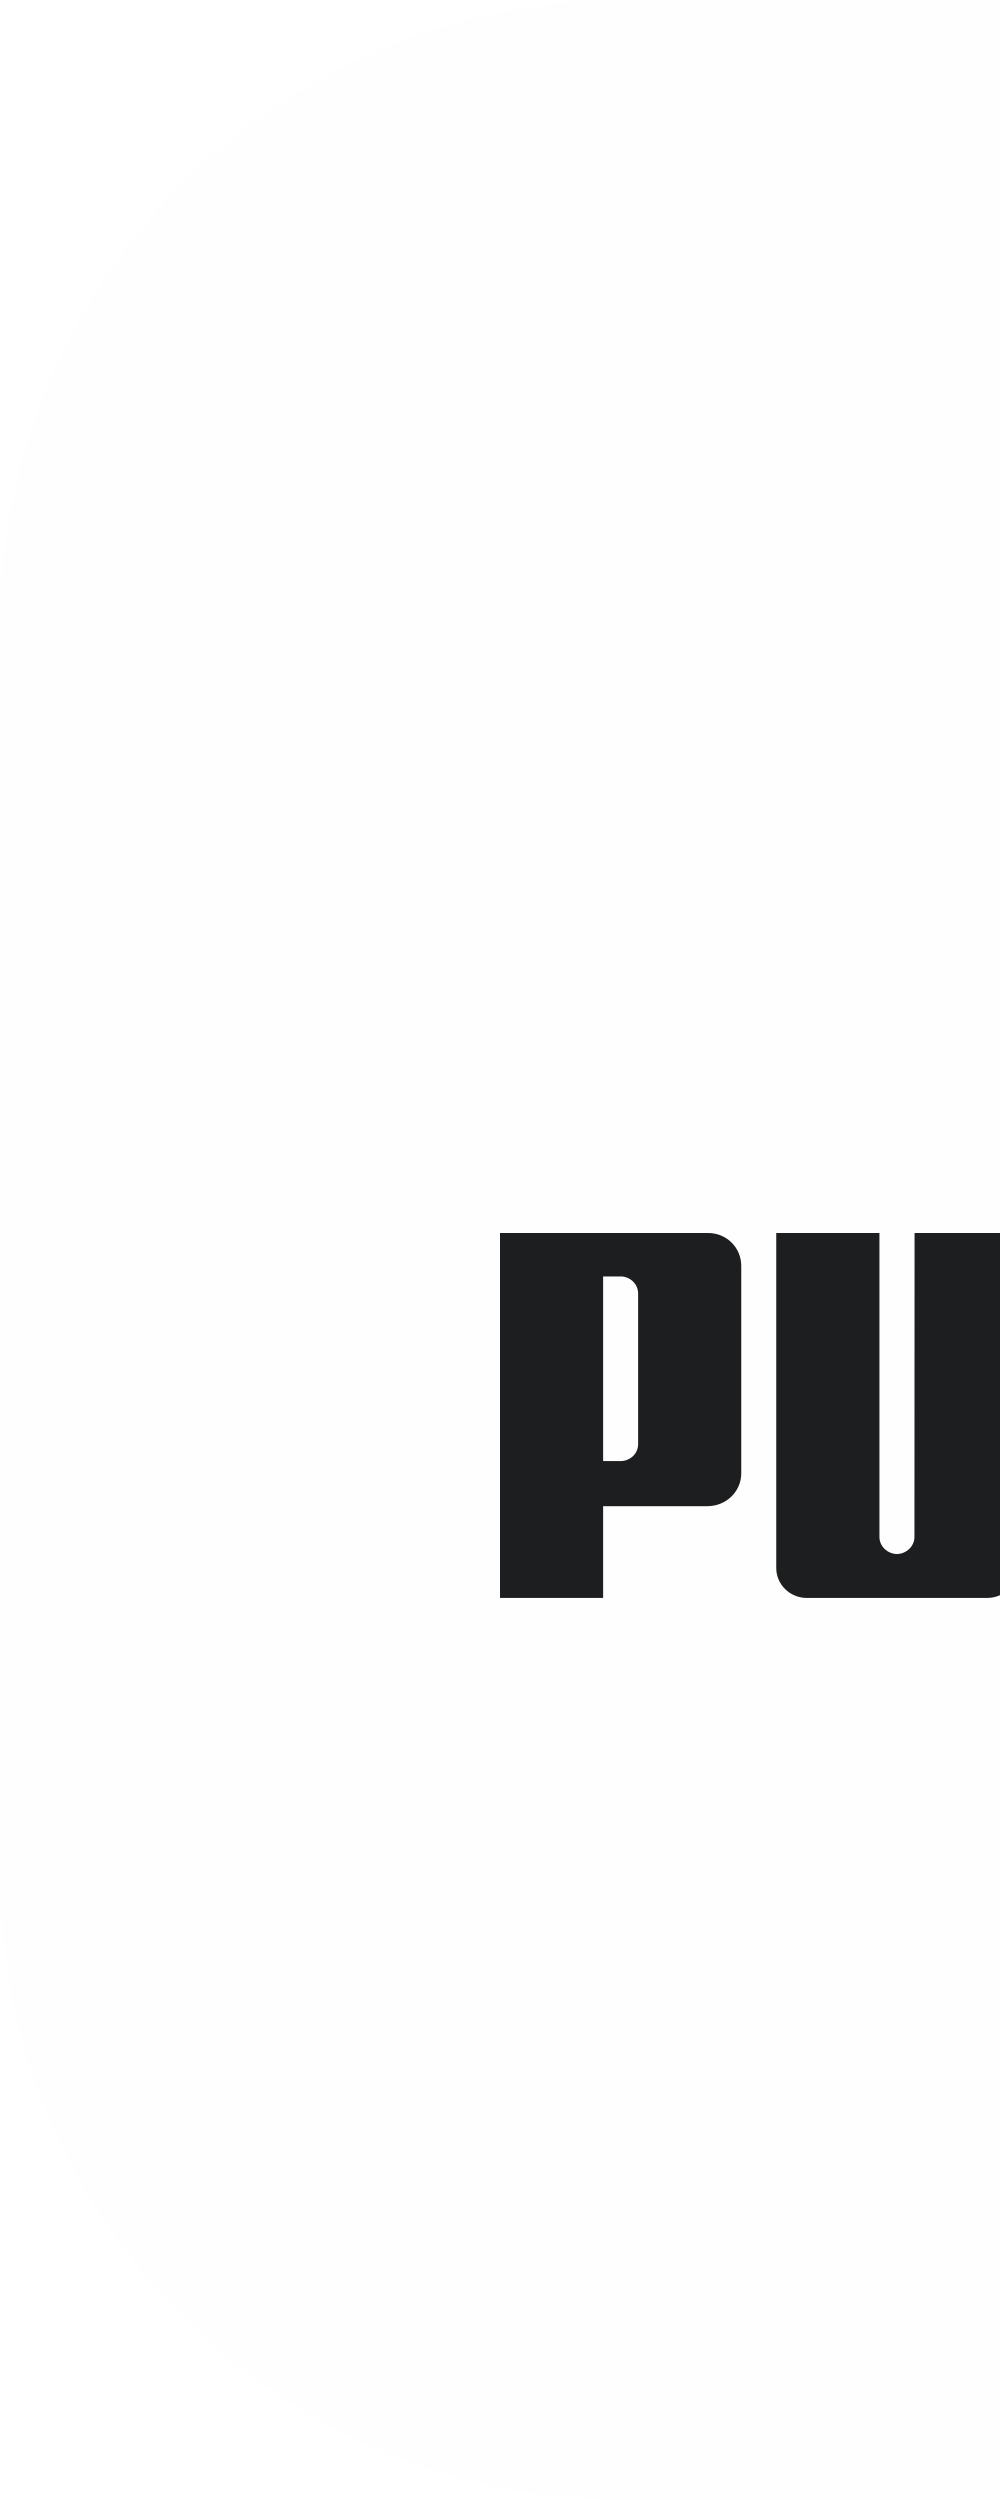
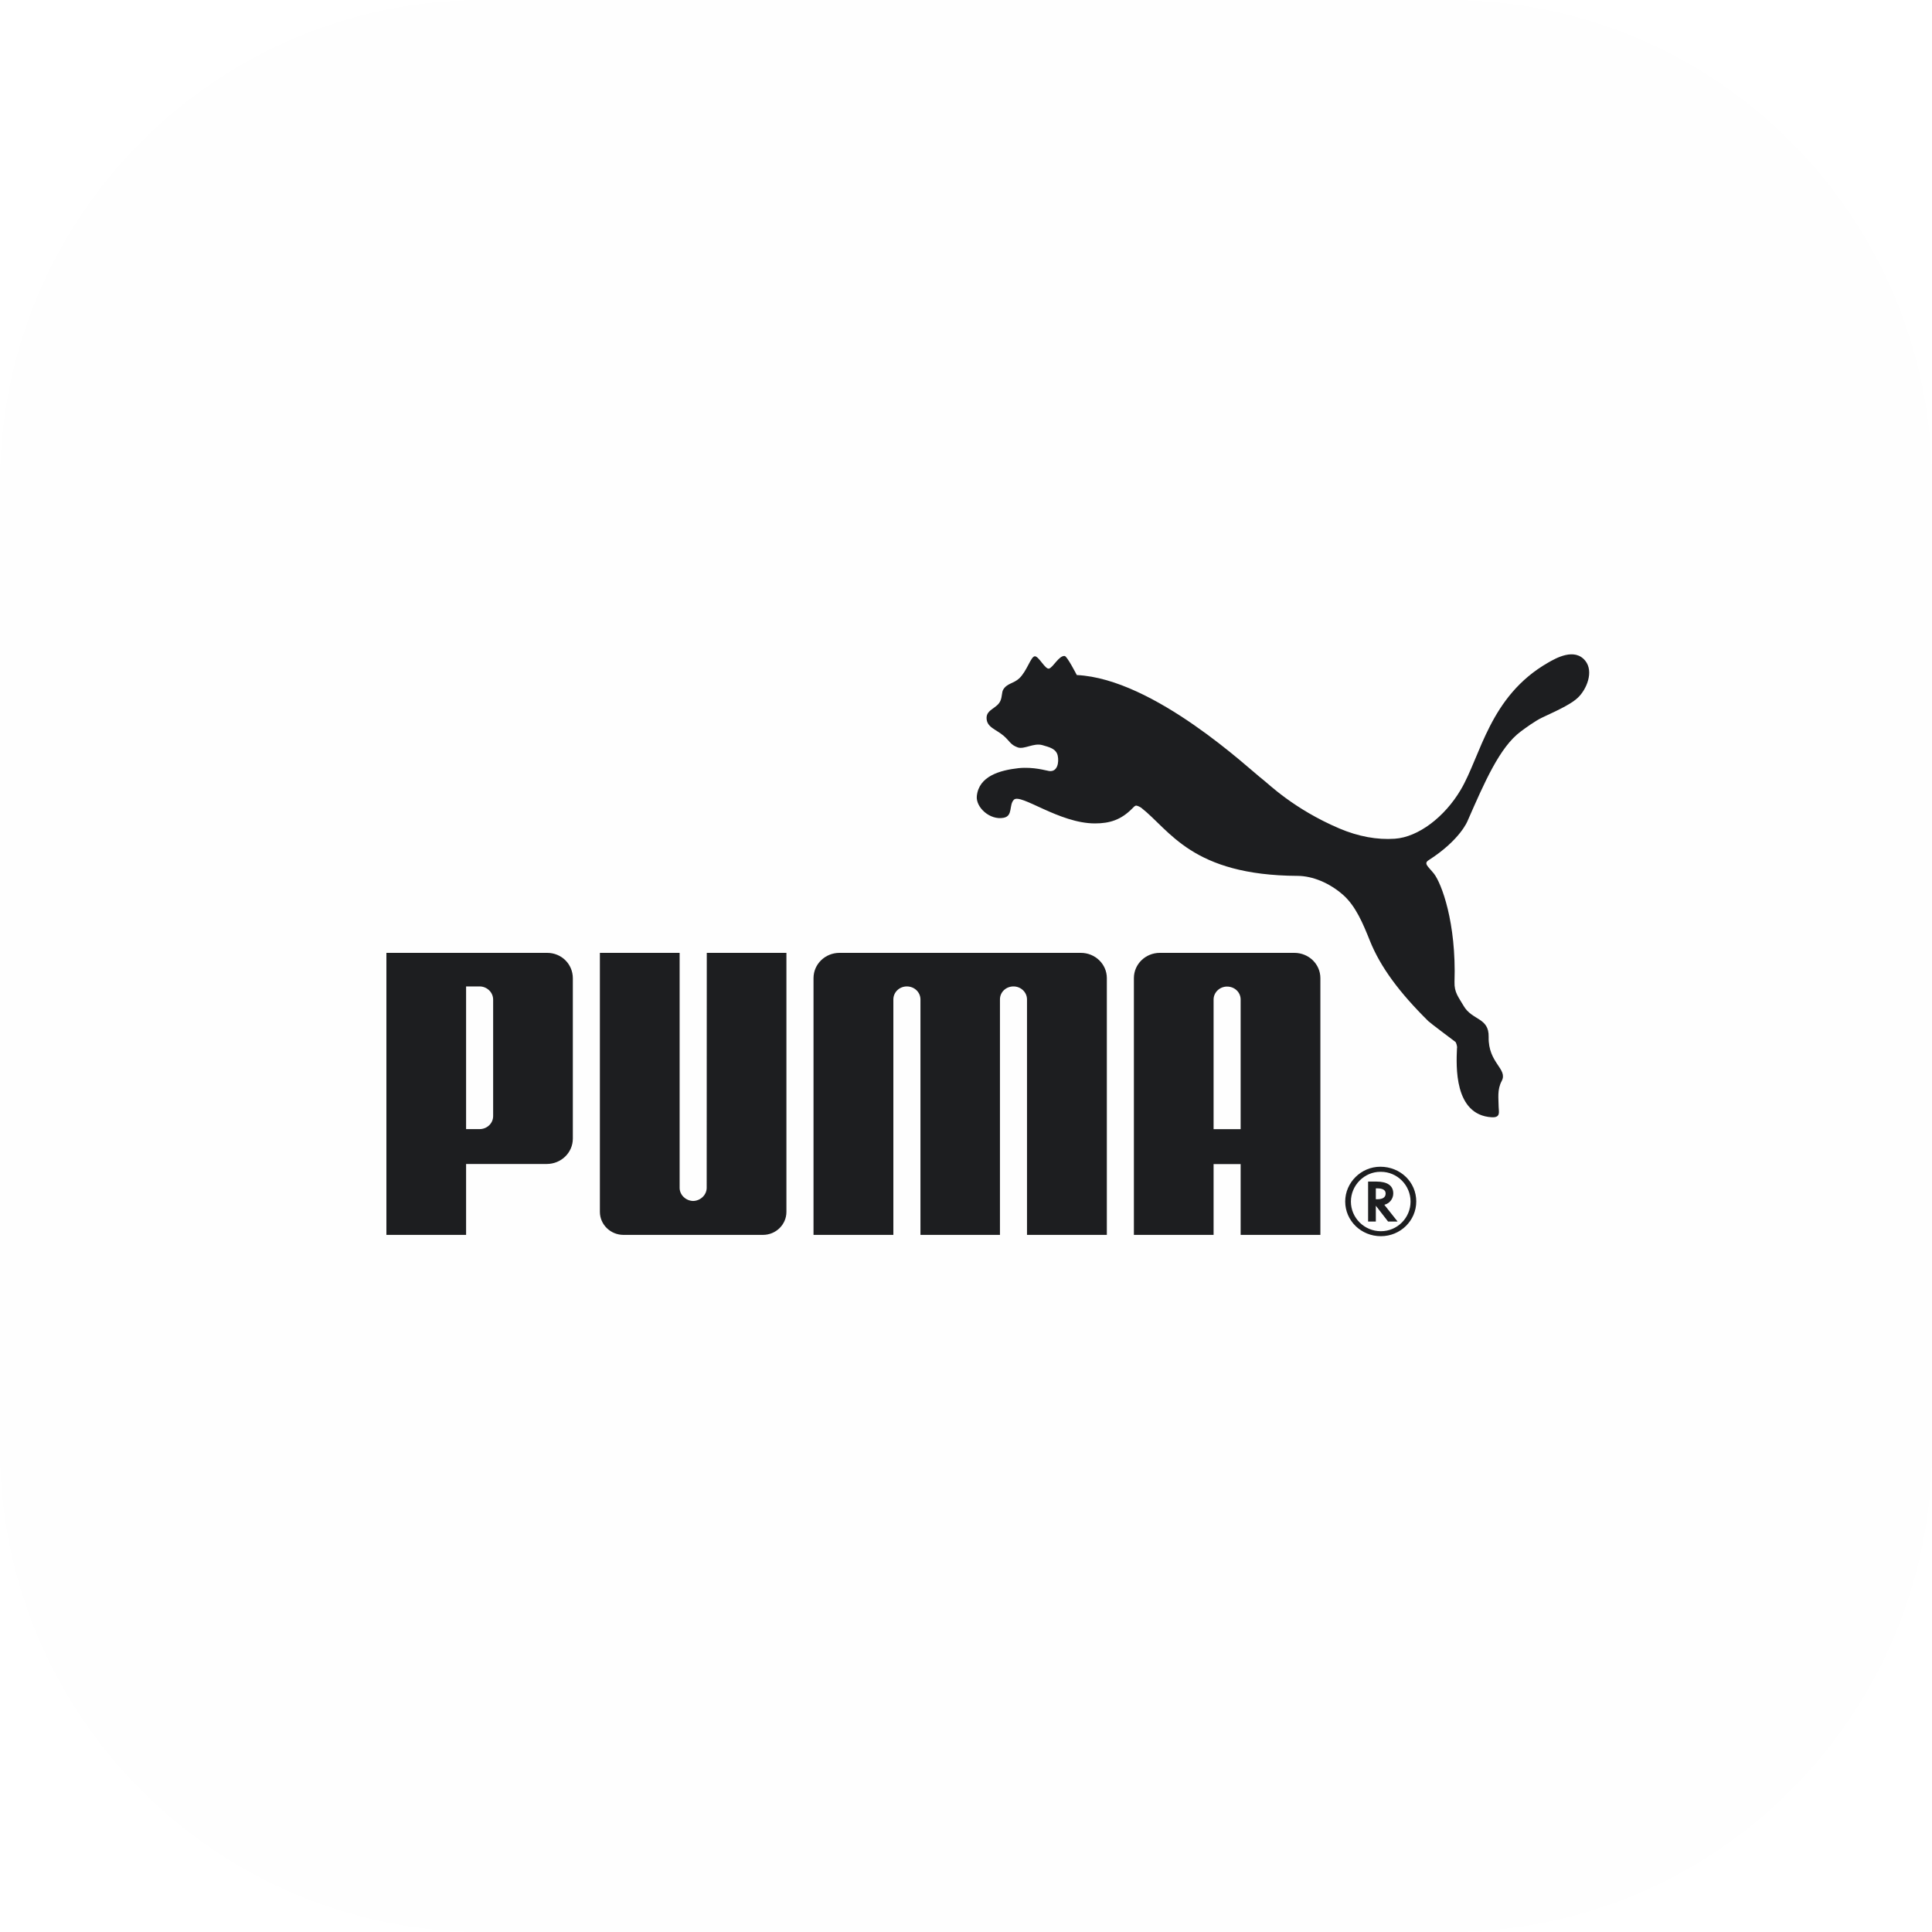
- <svg xmlns="http://www.w3.org/2000/svg" width="16" height="40" viewBox="0 0 16 40" fill="none">
-   <rect width="40" height="40" rx="10" fill="#FEFEFE" />
-   <path d="M21.421 13.588C21.34 13.6 21.262 13.892 21.104 14.043C20.989 14.153 20.845 14.146 20.769 14.281C20.74 14.332 20.749 14.418 20.716 14.501C20.652 14.667 20.426 14.682 20.426 14.862C20.425 15.057 20.615 15.095 20.779 15.233C20.907 15.344 20.919 15.421 21.074 15.475C21.207 15.519 21.404 15.376 21.581 15.427C21.727 15.47 21.866 15.5 21.899 15.645C21.928 15.779 21.897 15.987 21.721 15.963C21.661 15.956 21.403 15.872 21.086 15.904C20.703 15.947 20.266 16.068 20.224 16.482C20.2 16.714 20.495 16.987 20.78 16.931C20.977 16.893 20.884 16.668 20.991 16.558C21.131 16.418 21.928 17.048 22.669 17.048C22.98 17.048 23.212 16.972 23.443 16.738C23.464 16.72 23.49 16.681 23.524 16.679C23.555 16.681 23.61 16.711 23.628 16.724C24.224 17.19 24.675 18.123 26.867 18.134C27.175 18.136 27.527 18.279 27.813 18.533C28.069 18.762 28.219 19.119 28.364 19.482C28.583 20.026 28.977 20.554 29.573 21.143C29.605 21.175 30.096 21.545 30.135 21.573C30.141 21.576 30.177 21.66 30.165 21.707C30.15 22.06 30.098 23.086 30.886 23.132C31.078 23.142 31.028 23.01 31.028 22.92C31.027 22.741 30.994 22.564 31.091 22.381C31.224 22.129 30.809 22.013 30.821 21.469C30.83 21.063 30.479 21.132 30.301 20.823C30.198 20.644 30.107 20.549 30.114 20.33C30.154 19.097 29.843 18.287 29.689 18.088C29.568 17.938 29.468 17.879 29.579 17.809C30.236 17.387 30.385 16.995 30.385 16.995C30.735 16.197 31.05 15.468 31.483 15.147C31.57 15.081 31.794 14.918 31.932 14.855C32.337 14.669 32.55 14.557 32.667 14.446C32.853 14.27 33 13.903 32.822 13.681C32.6 13.406 32.217 13.624 32.047 13.722C30.838 14.418 30.66 15.647 30.242 16.353C29.908 16.917 29.364 17.331 28.879 17.365C28.515 17.391 28.122 17.319 27.731 17.153C26.781 16.748 26.261 16.226 26.138 16.133C25.883 15.942 23.9 14.053 22.294 13.976C22.294 13.976 22.095 13.588 22.044 13.582C21.927 13.567 21.807 13.813 21.721 13.842C21.64 13.868 21.503 13.575 21.421 13.588V13.588ZM14.351 24.865C14.199 24.861 14.071 24.741 14.071 24.592L14.071 19.728H12.42V25.09C12.42 25.352 12.639 25.567 12.909 25.567H15.795C16.066 25.567 16.282 25.352 16.282 25.09V19.728H14.633L14.631 24.592C14.631 24.741 14.502 24.861 14.351 24.865ZM19.879 19.728H17.38C17.084 19.728 16.843 19.961 16.843 20.251V25.567H18.496V20.691C18.497 20.541 18.622 20.423 18.775 20.423C18.93 20.423 19.053 20.539 19.057 20.687V25.567H20.703V20.687C20.705 20.539 20.829 20.423 20.983 20.423C21.135 20.423 21.262 20.541 21.263 20.691V25.567H22.916V20.251C22.916 19.961 22.674 19.728 22.378 19.728H19.879ZM10.21 20.701C10.212 20.539 10.075 20.423 9.931 20.423H9.65V23.377H9.931C10.076 23.377 10.212 23.264 10.21 23.102V20.701ZM11.318 24.099H9.65V25.567H8V19.728H11.329C11.627 19.728 11.86 19.963 11.86 20.254V23.573C11.86 23.865 11.618 24.099 11.318 24.099ZM28.579 24.261C28.247 24.261 27.969 24.539 27.969 24.877C27.969 25.215 28.247 25.491 28.59 25.491C28.929 25.491 29.204 25.215 29.204 24.877C29.204 24.538 28.929 24.261 28.59 24.261H28.579ZM29.322 24.875C29.322 25.271 28.995 25.594 28.59 25.594C28.18 25.594 27.851 25.274 27.851 24.875C27.851 24.483 28.18 24.156 28.578 24.156C28.995 24.156 29.322 24.474 29.322 24.875Z" fill="#1D1E20" />
+ <svg xmlns="http://www.w3.org/2000/svg" width="40" height="40" viewBox="0 0 40 40" fill="none">
+   <path d="M0 10C0 4.477 4.477 0 10 0H30C35.523 0 40 4.477 40 10V30C40 35.523 35.523 40 30 40H10C4.477 40 0 35.523 0 30V10Z" fill="#FEFEFE" />
+   <path d="M21.421 13.588C21.34 13.6 21.262 13.892 21.104 14.043C20.989 14.153 20.845 14.146 20.769 14.281C20.74 14.332 20.749 14.418 20.716 14.501C20.652 14.667 20.426 14.682 20.426 14.862C20.425 15.057 20.615 15.095 20.779 15.233C20.907 15.344 20.919 15.421 21.074 15.475C21.207 15.519 21.404 15.376 21.581 15.427C21.727 15.47 21.866 15.5 21.899 15.645C21.928 15.779 21.897 15.987 21.721 15.963C21.661 15.956 21.403 15.872 21.086 15.904C20.703 15.947 20.266 16.068 20.224 16.482C20.2 16.714 20.495 16.987 20.78 16.931C20.977 16.893 20.884 16.668 20.991 16.558C21.131 16.418 21.928 17.048 22.669 17.048C22.98 17.048 23.212 16.972 23.443 16.738C23.464 16.72 23.49 16.681 23.524 16.679C23.555 16.681 23.61 16.711 23.628 16.724C24.224 17.19 24.675 18.123 26.867 18.134C27.175 18.136 27.527 18.279 27.813 18.533C28.069 18.762 28.219 19.119 28.364 19.482C28.583 20.026 28.977 20.554 29.573 21.143C29.605 21.175 30.096 21.545 30.135 21.573C30.141 21.576 30.177 21.66 30.165 21.707C30.15 22.06 30.098 23.086 30.886 23.132C31.078 23.142 31.028 23.01 31.028 22.92C31.027 22.741 30.994 22.564 31.091 22.381C31.224 22.129 30.809 22.013 30.821 21.469C30.83 21.063 30.479 21.132 30.301 20.823C30.198 20.644 30.107 20.549 30.114 20.33C30.154 19.097 29.843 18.287 29.689 18.089C29.568 17.938 29.468 17.879 29.579 17.809C30.236 17.387 30.385 16.995 30.385 16.995C30.735 16.197 31.05 15.468 31.483 15.147C31.57 15.081 31.794 14.918 31.932 14.855C32.337 14.669 32.55 14.557 32.667 14.446C32.853 14.27 33 13.903 32.822 13.681C32.6 13.406 32.217 13.624 32.047 13.722C30.838 14.418 30.66 15.647 30.242 16.353C29.908 16.917 29.364 17.331 28.879 17.365C28.515 17.391 28.122 17.319 27.731 17.153C26.781 16.748 26.261 16.226 26.138 16.133C25.883 15.942 23.9 14.053 22.294 13.976C22.294 13.976 22.095 13.588 22.044 13.582C21.927 13.567 21.807 13.813 21.721 13.842C21.64 13.868 21.503 13.575 21.421 13.588ZM14.351 24.865C14.199 24.861 14.071 24.741 14.071 24.592L14.071 19.728H12.42V25.09C12.42 25.352 12.639 25.567 12.909 25.567H15.795C16.066 25.567 16.282 25.352 16.282 25.09V19.728H14.633L14.631 24.592C14.631 24.741 14.502 24.861 14.351 24.865ZM17.38 19.728C17.084 19.728 16.843 19.961 16.843 20.251V25.567H18.496V20.691C18.497 20.541 18.622 20.423 18.775 20.423C18.93 20.423 19.053 20.539 19.057 20.687V25.567H20.703V20.687C20.705 20.539 20.829 20.423 20.983 20.423C21.135 20.423 21.262 20.541 21.263 20.691V25.567H22.916V20.251C22.916 19.961 22.674 19.728 22.378 19.728H17.38ZM10.21 20.701C10.212 20.539 10.075 20.423 9.931 20.423H9.65V23.377H9.931C10.076 23.377 10.212 23.264 10.21 23.102V20.701ZM11.318 24.099H9.65V25.567H8V19.728H11.329C11.627 19.728 11.86 19.963 11.86 20.254V23.573C11.86 23.865 11.618 24.099 11.318 24.099ZM28.579 24.261C28.247 24.261 27.969 24.539 27.969 24.877C27.969 25.215 28.247 25.491 28.59 25.491C28.929 25.491 29.204 25.215 29.204 24.877C29.204 24.539 28.929 24.261 28.59 24.261H28.579ZM29.322 24.875C29.322 25.271 28.995 25.594 28.59 25.594C28.18 25.594 27.851 25.274 27.851 24.875C27.851 24.483 28.18 24.156 28.578 24.156C28.995 24.156 29.322 24.474 29.322 24.875Z" fill="#1D1E20" />
+   <path d="M28.513 24.829C28.628 24.829 28.688 24.79 28.688 24.71C28.688 24.64 28.63 24.604 28.518 24.604H28.485V24.829H28.513ZM28.936 25.291H28.739L28.485 24.963V25.291H28.325V24.463H28.494C28.724 24.463 28.846 24.547 28.846 24.709C28.846 24.816 28.774 24.912 28.673 24.94L28.661 24.944L28.936 25.291ZM25.686 23.378V20.689C25.683 20.54 25.559 20.426 25.405 20.426C25.253 20.426 25.127 20.545 25.126 20.693V23.378H25.686ZM25.686 25.567V24.101H25.126V25.567H23.476V20.251C23.476 19.961 23.717 19.728 24.013 19.728H26.799C27.096 19.728 27.337 19.961 27.337 20.251V25.567L25.686 25.567Z" fill="#1D1E20" />
</svg>
